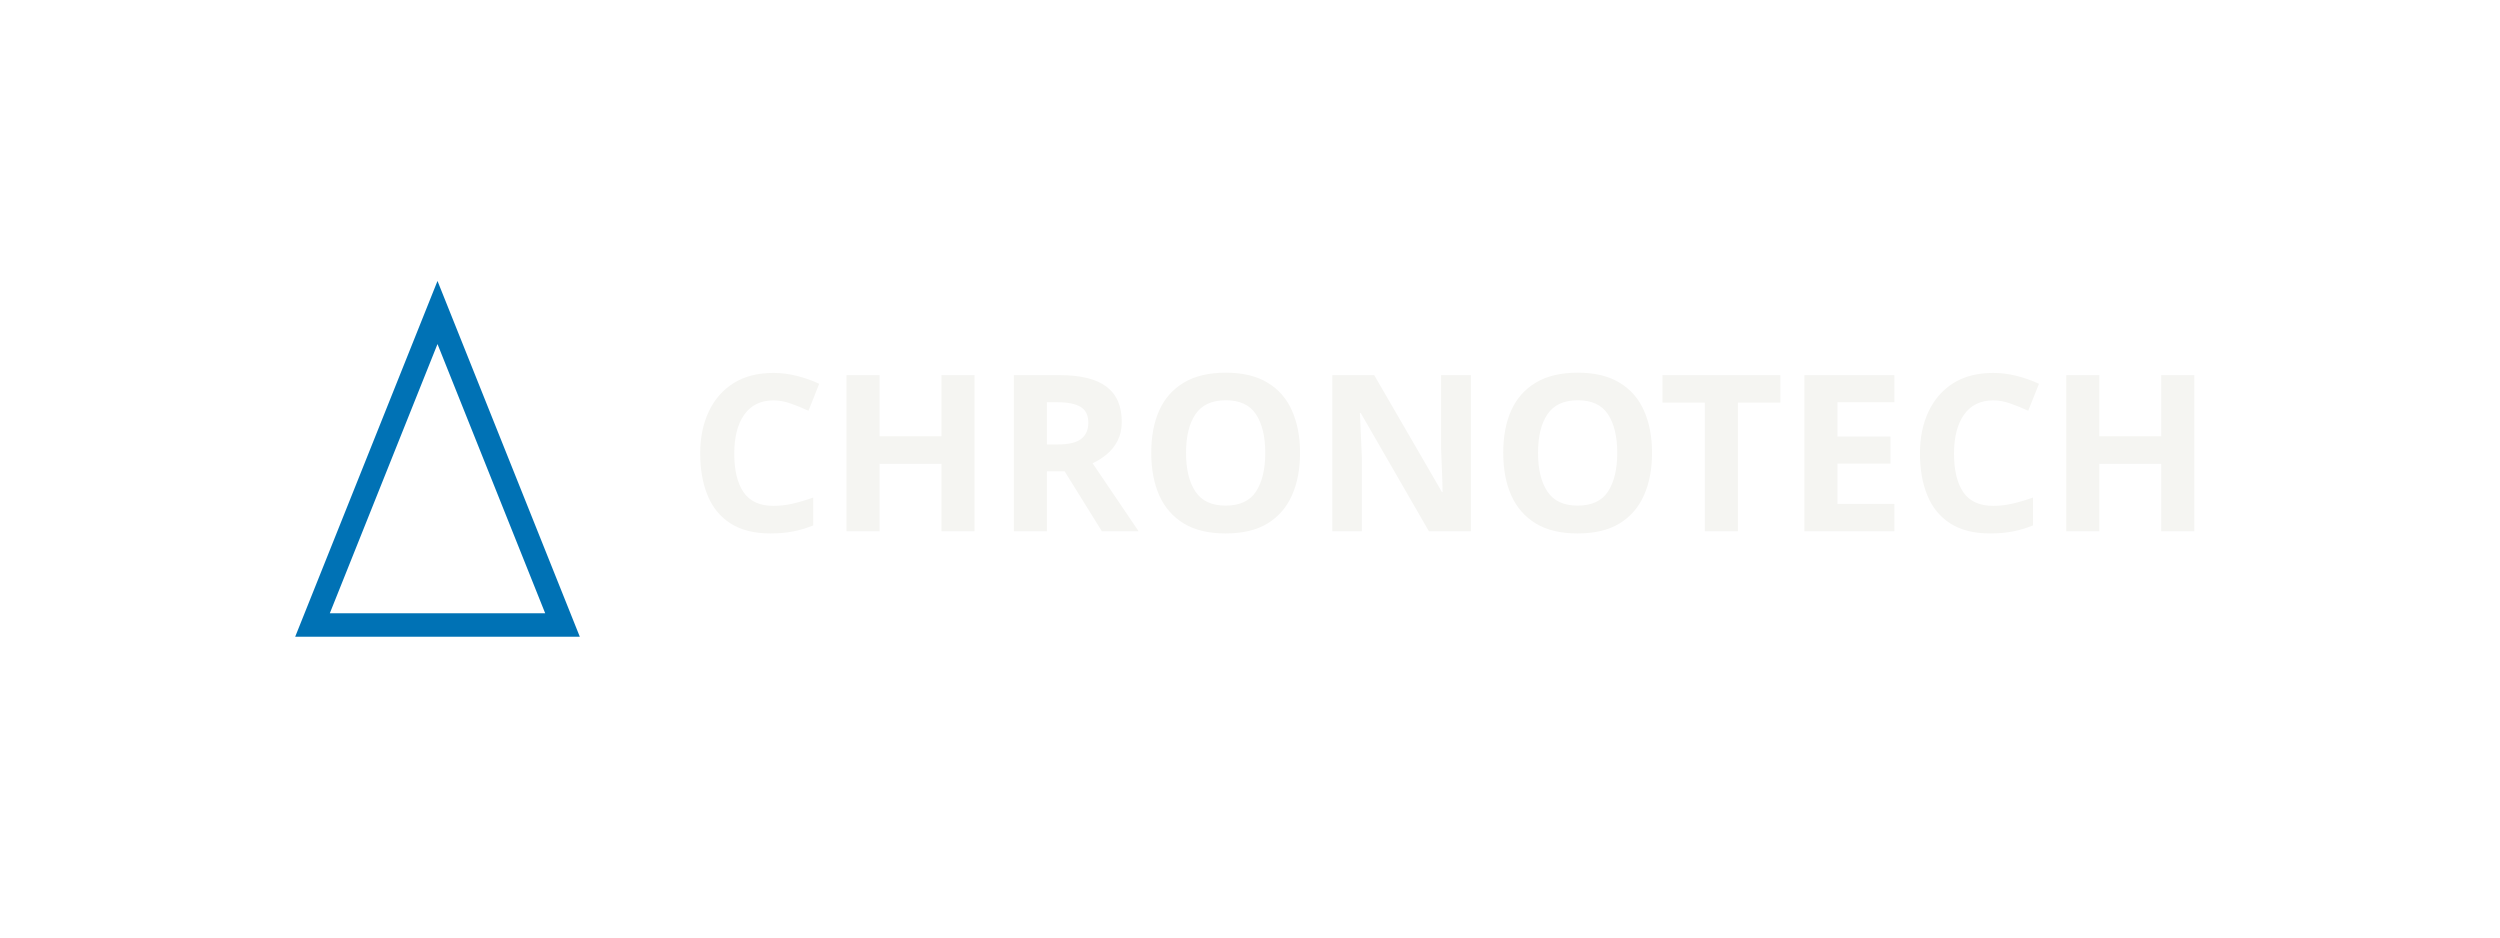
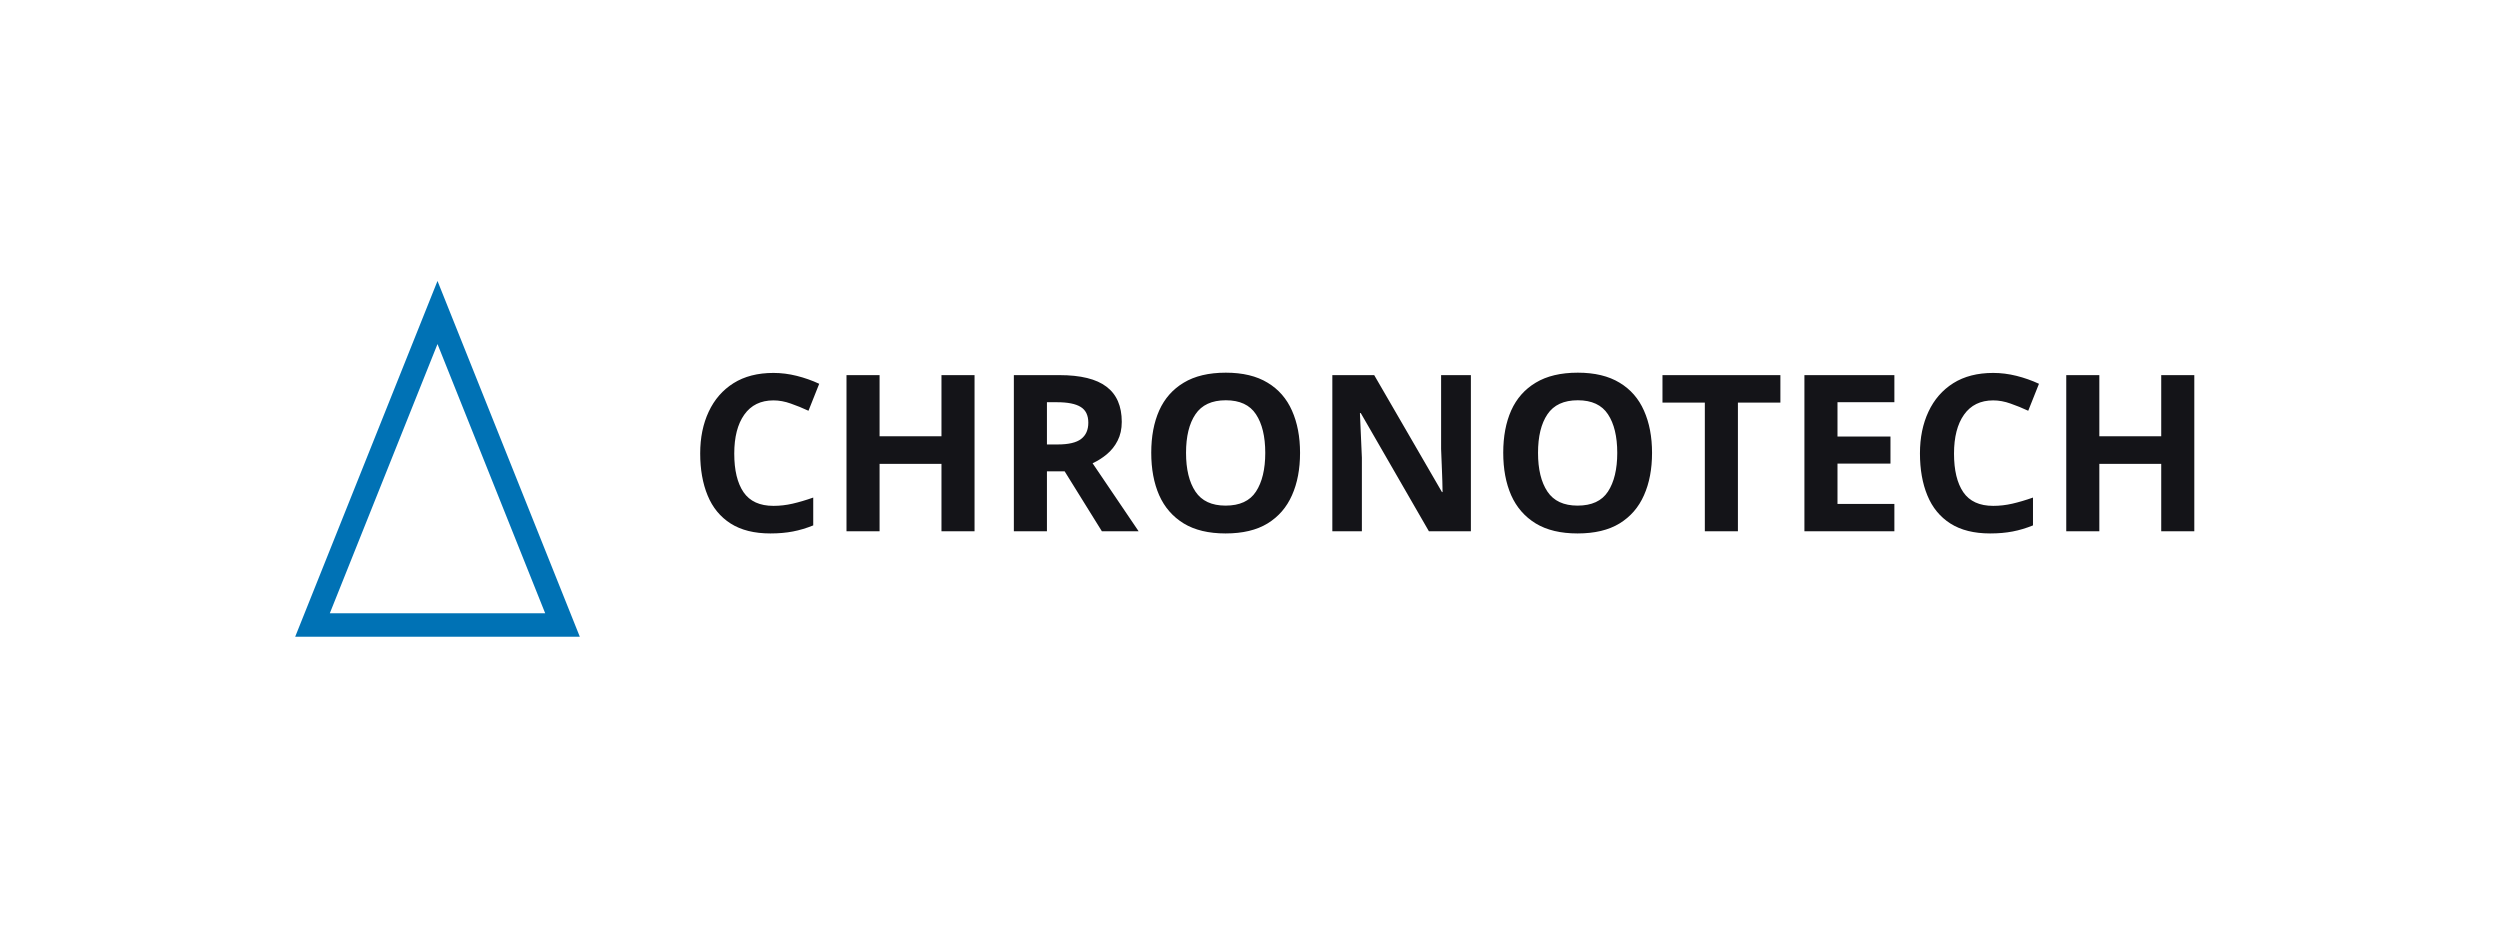
<svg xmlns="http://www.w3.org/2000/svg" width="320" height="120" viewBox="0 0 320 120" fill="none">
  <path d="M40 80 L56 40 L72 80 Z" stroke="#0072B5" stroke-width="3" fill="none" />
-   <text x="88" y="68" font-family="system-ui,sans-serif" font-size="28" font-weight="600" fill="#F5F5F2">CHRONOTECH</text>
+   <text x="88" y="68" font-family="system-ui,sans-serif" font-size="28" font-weight="600" fill="#141418">CHRONOTECH</text>
</svg>
